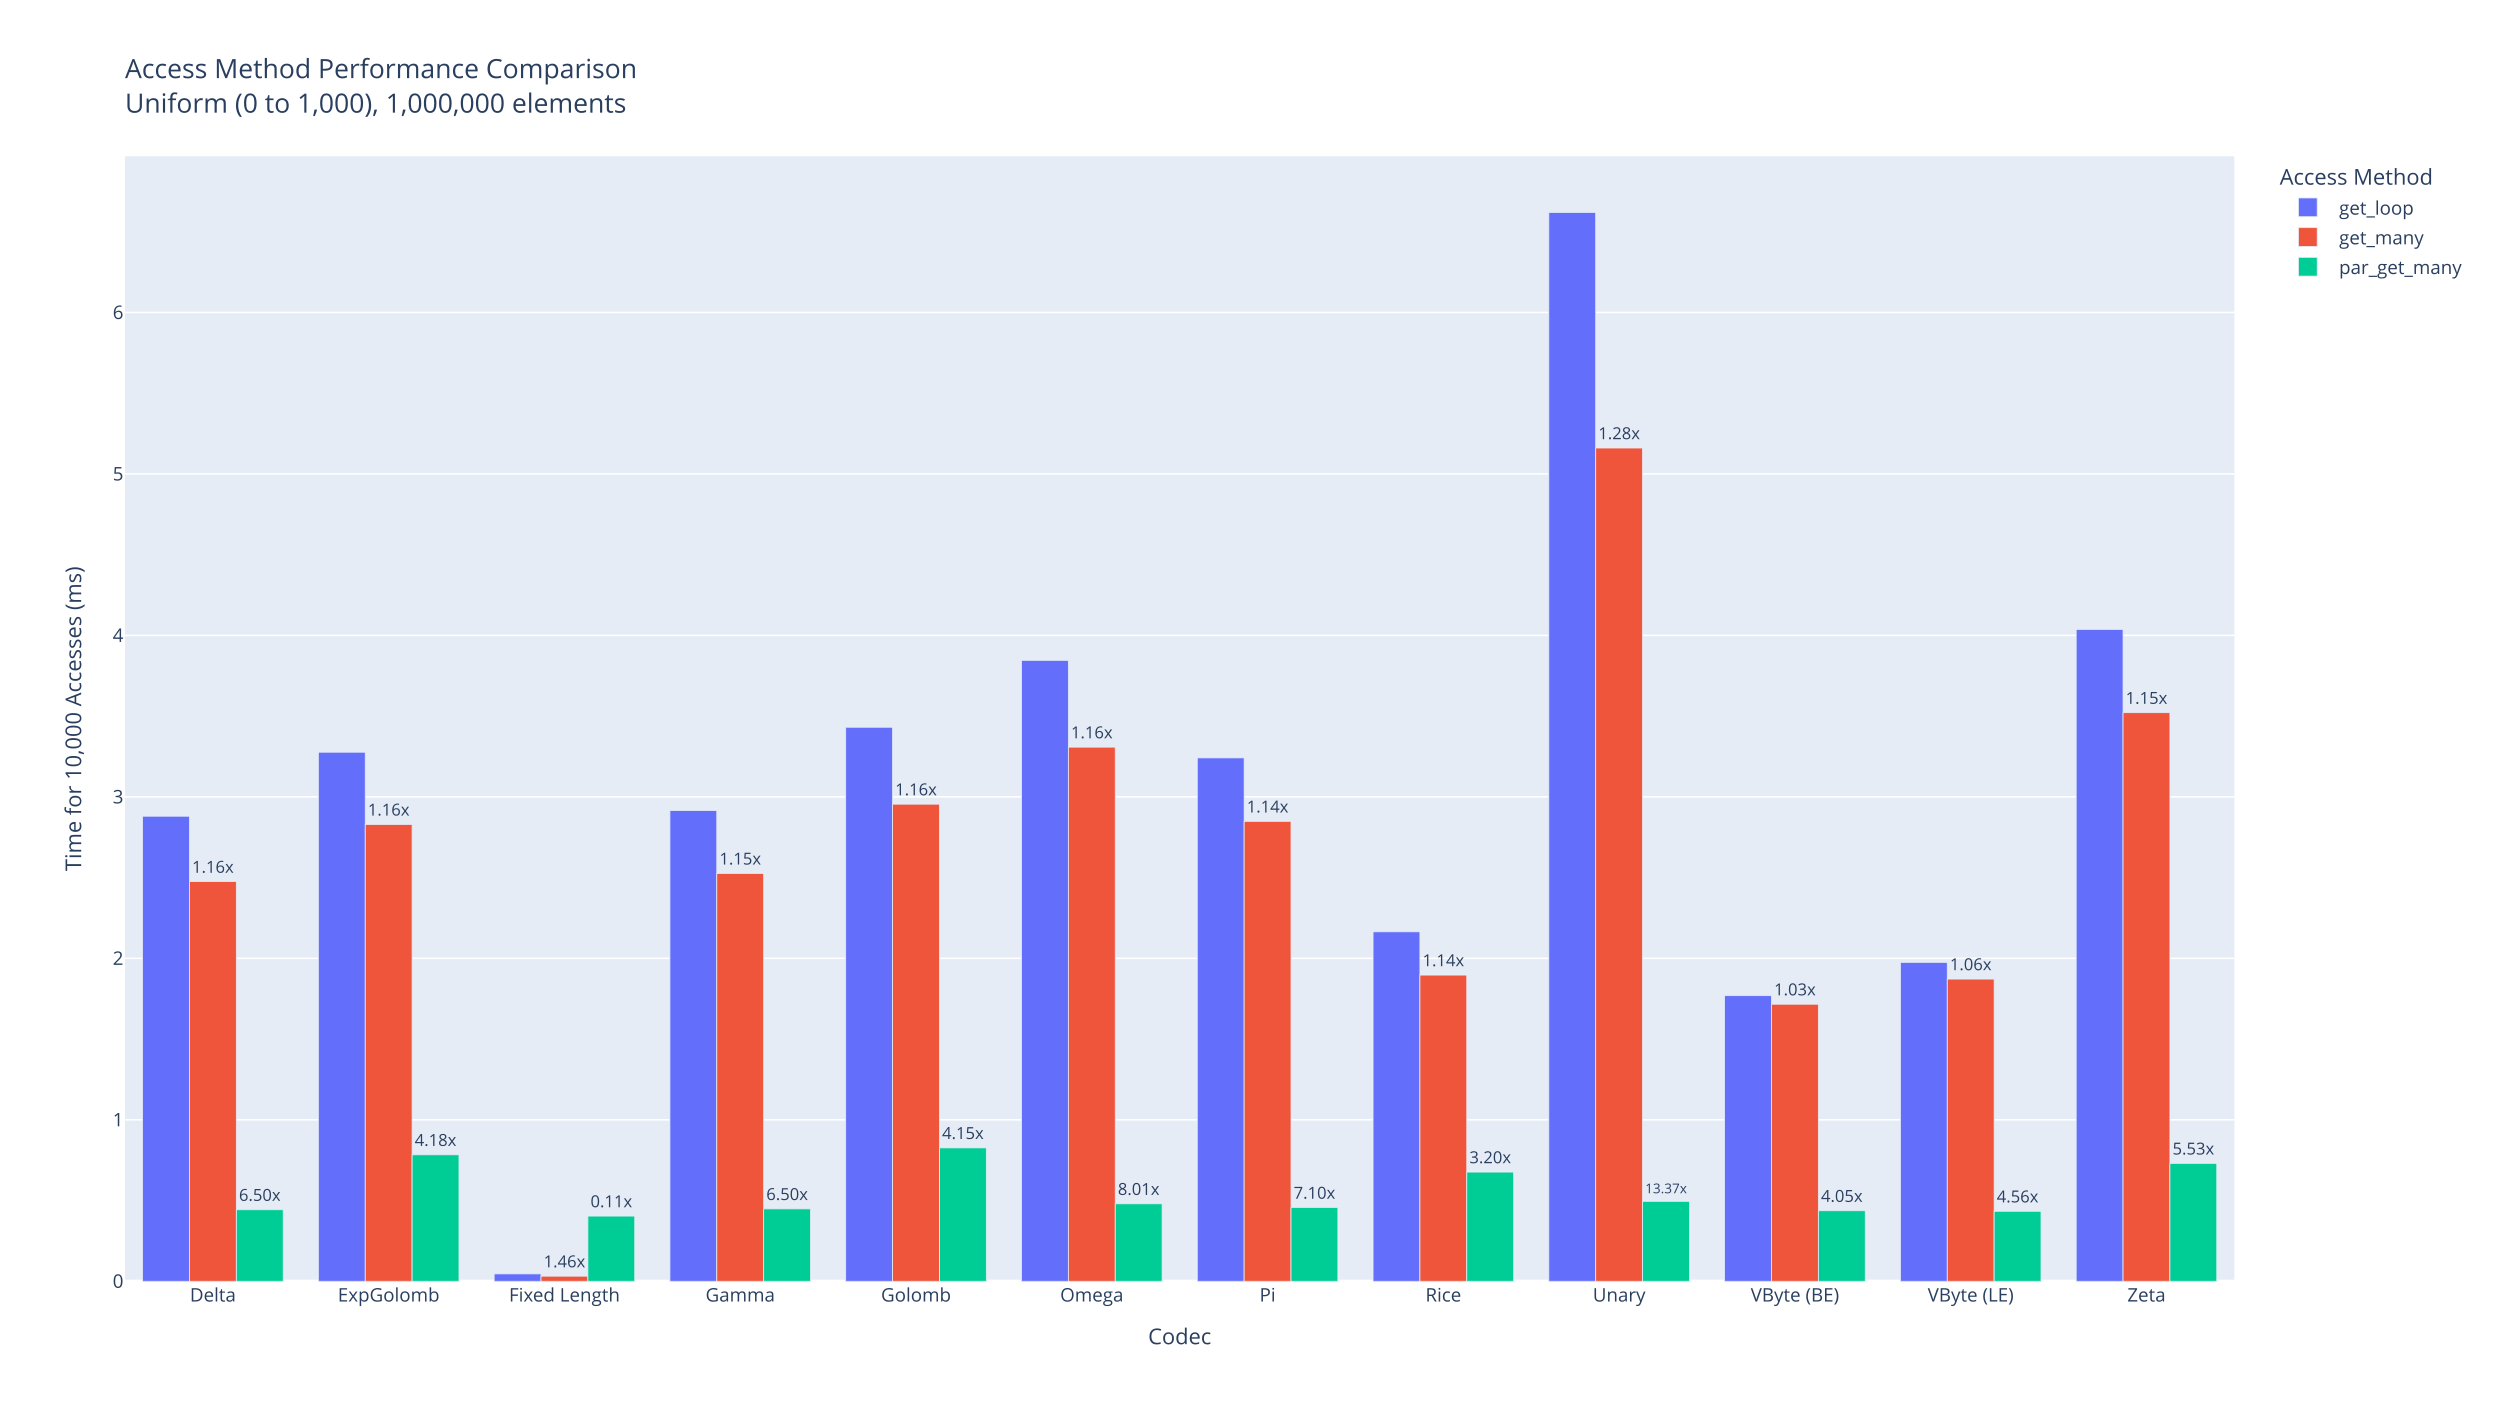
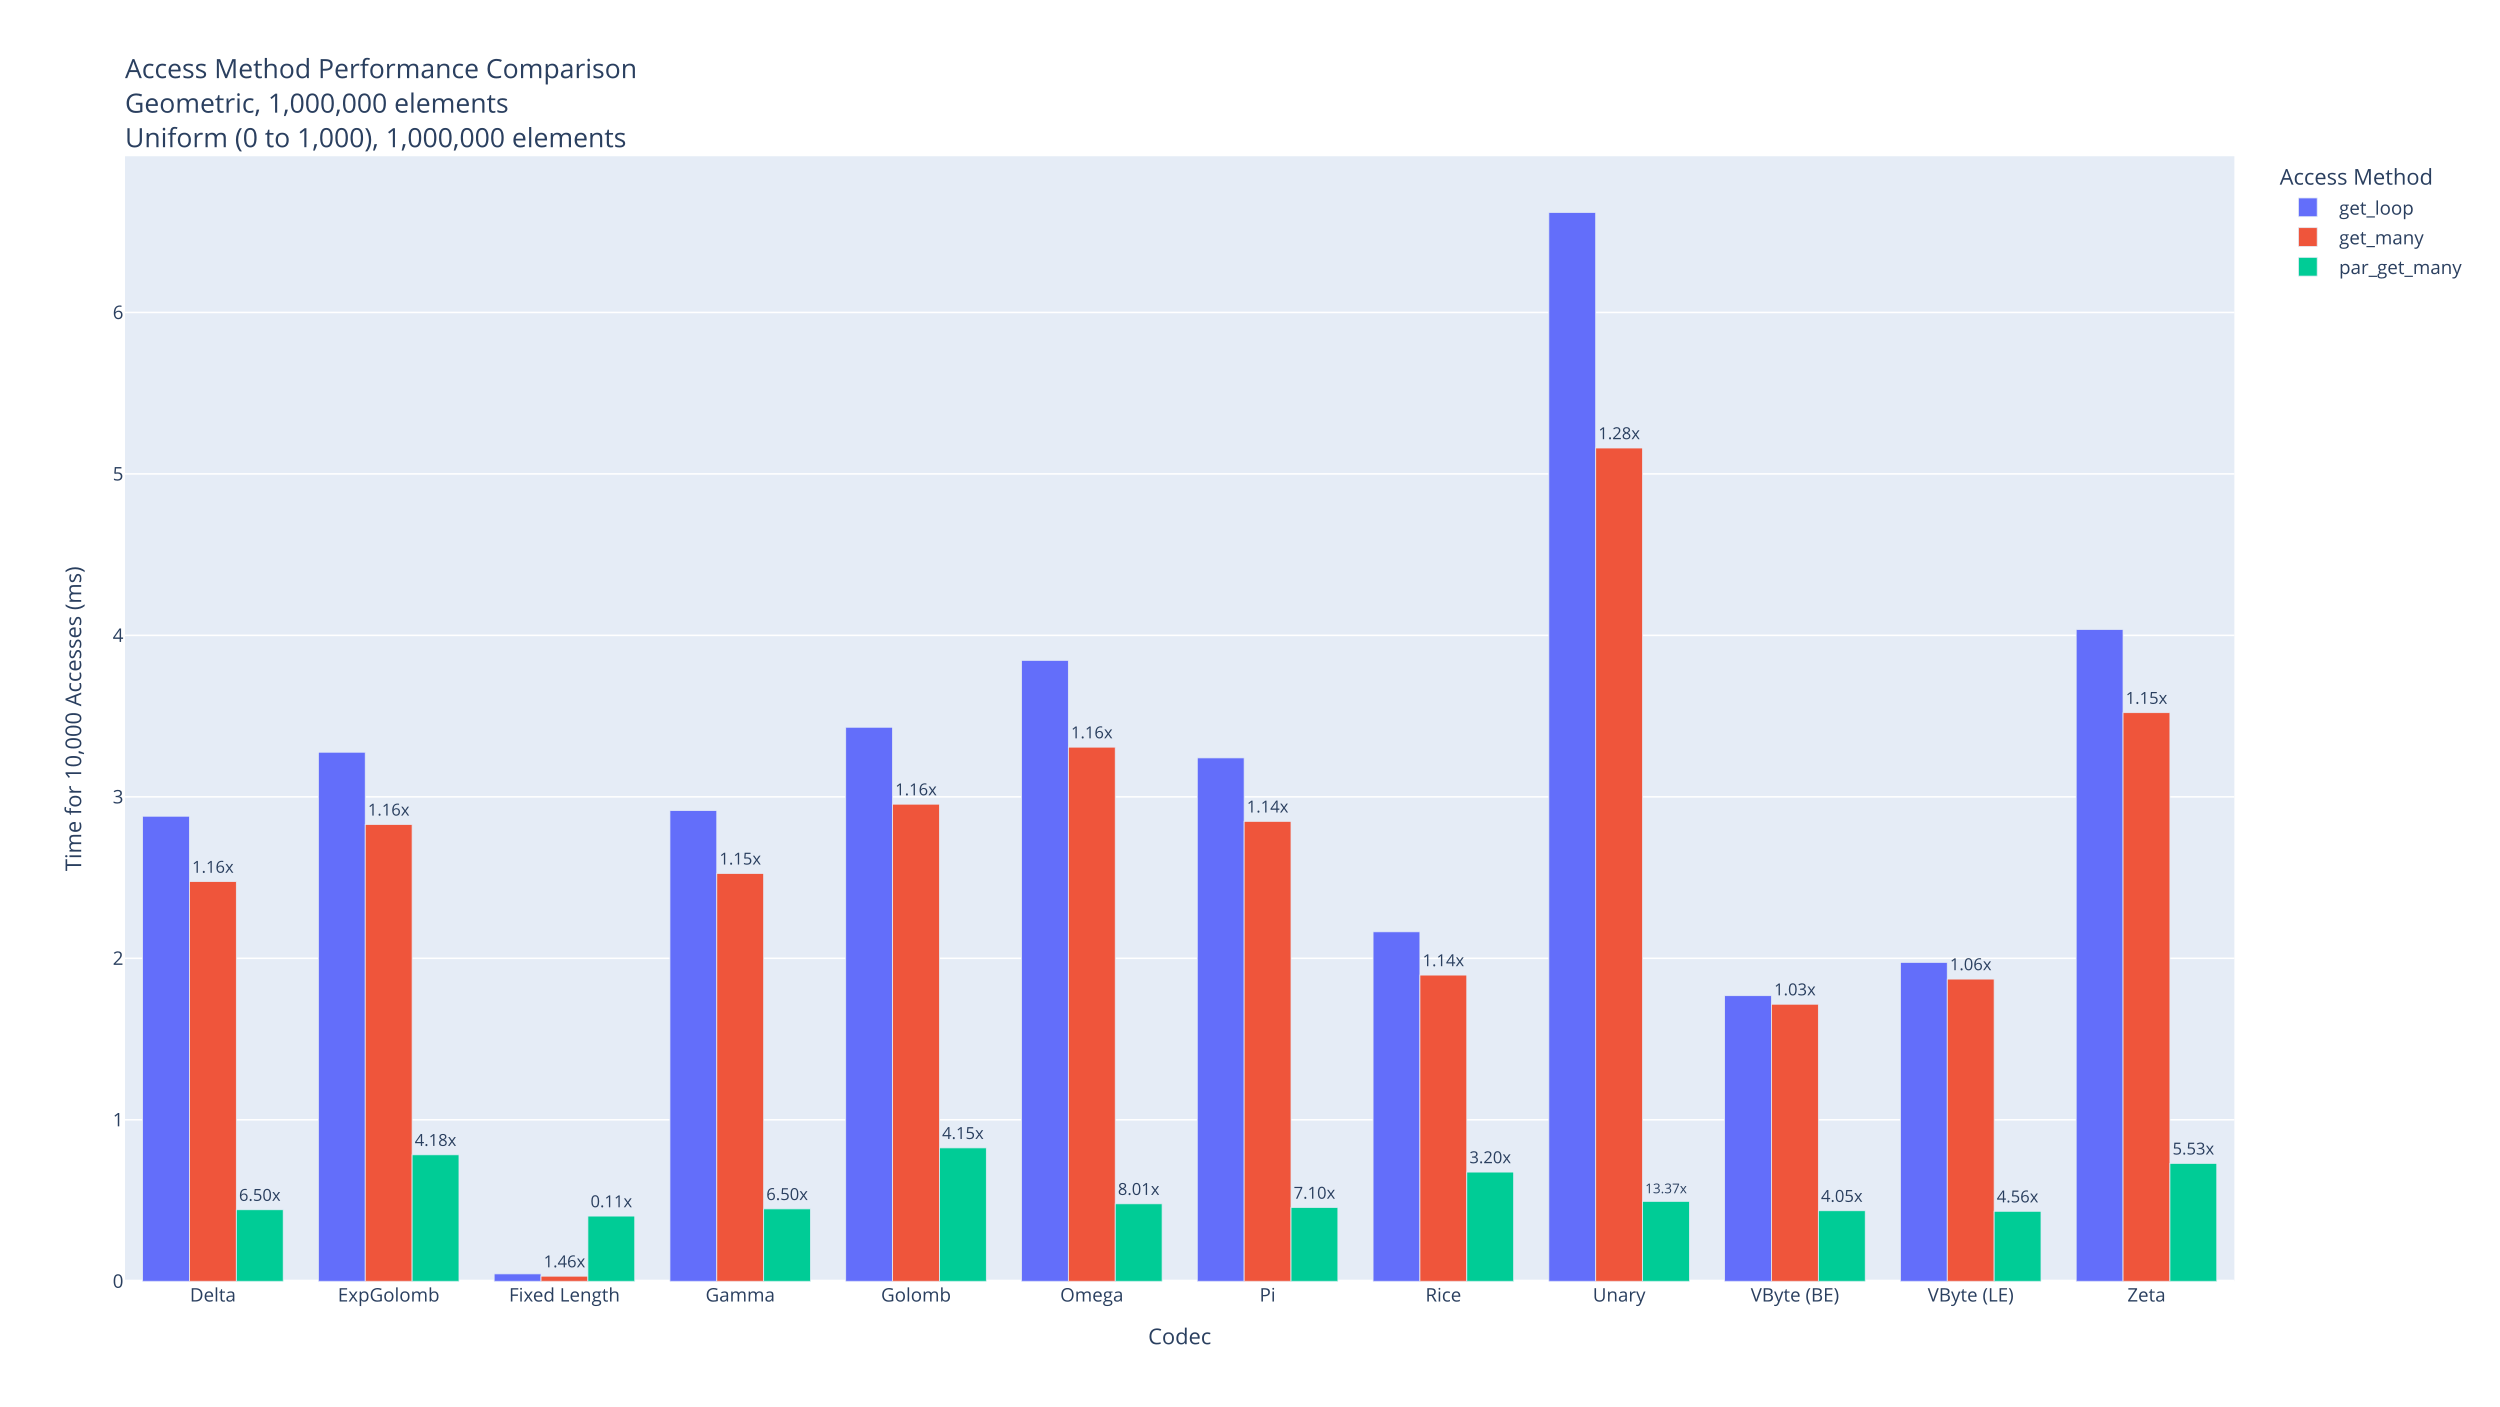
<svg xmlns="http://www.w3.org/2000/svg" class="main-svg" width="1600" height="900" style="" viewBox="0 0 1600 900">
  <rect x="0" y="0" width="1600" height="900" style="fill: rgb(255, 255, 255); fill-opacity: 1;" />
-   <defs id="defs-2a00d3">
+   <defs id="defs-67a7b5">
    <g class="clips">
-       <clipPath id="clip2a00d3xyplot" class="plotclip">
+       <clipPath id="clip67a7b5xyplot" class="plotclip">
        <rect width="1350" height="720" />
      </clipPath>
-       <clipPath class="axesclip" id="clip2a00d3x">
+       <clipPath class="axesclip" id="clip67a7b5x">
        <rect x="80" y="0" width="1350" height="900" />
      </clipPath>
-       <clipPath class="axesclip" id="clip2a00d3y">
+       <clipPath class="axesclip" id="clip67a7b5y">
        <rect x="0" y="100" width="1600" height="720" />
      </clipPath>
-       <clipPath class="axesclip" id="clip2a00d3xy">
+       <clipPath class="axesclip" id="clip67a7b5xy">
        <rect x="80" y="100" width="1350" height="720" />
      </clipPath>
    </g>
    <g class="gradients" />
    <g class="patterns" />
  </defs>
  <g class="bglayer">
    <rect class="bg" x="80" y="100" width="1350" height="720" style="fill: rgb(229, 236, 246); fill-opacity: 1; stroke-width: 0;" />
  </g>
  <g class="layer-below">
    <g class="imagelayer" />
    <g class="shapelayer" />
  </g>
  <g class="cartesianlayer">
    <g class="subplot xy">
      <g class="layer-subplot">
        <g class="shapelayer" />
        <g class="imagelayer" />
      </g>
      <g class="minor-gridlayer">
        <g class="x" />
        <g class="y" />
      </g>
      <g class="gridlayer">
        <g class="x" />
        <g class="y">
          <path class="ygrid crisp" transform="translate(0,716.66)" d="M80,0h1350" style="stroke: rgb(255, 255, 255); stroke-opacity: 1; stroke-width: 1px;" />
          <path class="ygrid crisp" transform="translate(0,613.32)" d="M80,0h1350" style="stroke: rgb(255, 255, 255); stroke-opacity: 1; stroke-width: 1px;" />
          <path class="ygrid crisp" transform="translate(0,509.98)" d="M80,0h1350" style="stroke: rgb(255, 255, 255); stroke-opacity: 1; stroke-width: 1px;" />
          <path class="ygrid crisp" transform="translate(0,406.64)" d="M80,0h1350" style="stroke: rgb(255, 255, 255); stroke-opacity: 1; stroke-width: 1px;" />
          <path class="ygrid crisp" transform="translate(0,303.3)" d="M80,0h1350" style="stroke: rgb(255, 255, 255); stroke-opacity: 1; stroke-width: 1px;" />
          <path class="ygrid crisp" transform="translate(0,199.97)" d="M80,0h1350" style="stroke: rgb(255, 255, 255); stroke-opacity: 1; stroke-width: 1px;" />
        </g>
      </g>
      <g class="zerolinelayer">
        <path class="yzl zl crisp" transform="translate(0,820)" d="M80,0h1350" style="stroke: rgb(255, 255, 255); stroke-opacity: 1; stroke-width: 2px;" />
      </g>
      <g class="layer-between">
        <g class="shapelayer" />
        <g class="imagelayer" />
      </g>
      <path class="xlines-below" />
      <path class="ylines-below" />
      <g class="overlines-below" />
      <g class="xaxislayer-below" />
      <g class="yaxislayer-below" />
      <g class="overaxes-below" />
      <g class="overplot">
-         <g class="xy" transform="translate(80,100)" clip-path="url(#clip2a00d3xyplot)">
+         <g class="xy" transform="translate(80,100)" clip-path="url(#clip67a7b5xyplot)">
          <g class="barlayer mlayer">
            <g class="trace bars" style="opacity: 1;">
              <g class="points">
                <g class="point">
                  <path d="M11.25,720V422.37H41.25V720Z" style="vector-effect: none; opacity: 1; stroke-width: 0.5px; fill: rgb(99, 110, 250); fill-opacity: 1; stroke: rgb(229, 236, 246); stroke-opacity: 1;" />
                </g>
                <g class="point">
                  <path d="M123.75,720V381.41H153.75V720Z" style="vector-effect: none; opacity: 1; stroke-width: 0.5px; fill: rgb(99, 110, 250); fill-opacity: 1; stroke: rgb(229, 236, 246); stroke-opacity: 1;" />
                </g>
                <g class="point">
                  <path d="M236.25,720V715.27H266.25V720Z" style="vector-effect: none; opacity: 1; stroke-width: 0.5px; fill: rgb(99, 110, 250); fill-opacity: 1; stroke: rgb(229, 236, 246); stroke-opacity: 1;" />
                </g>
                <g class="point">
                  <path d="M348.75,720V418.73H378.75V720Z" style="vector-effect: none; opacity: 1; stroke-width: 0.5px; fill: rgb(99, 110, 250); fill-opacity: 1; stroke: rgb(229, 236, 246); stroke-opacity: 1;" />
                </g>
                <g class="point">
                  <path d="M461.25,720V365.43H491.25V720Z" style="vector-effect: none; opacity: 1; stroke-width: 0.5px; fill: rgb(99, 110, 250); fill-opacity: 1; stroke: rgb(229, 236, 246); stroke-opacity: 1;" />
                </g>
                <g class="point">
                  <path d="M573.75,720V322.62H603.75V720Z" style="vector-effect: none; opacity: 1; stroke-width: 0.5px; fill: rgb(99, 110, 250); fill-opacity: 1; stroke: rgb(229, 236, 246); stroke-opacity: 1;" />
                </g>
                <g class="point">
                  <path d="M686.25,720V385.04H716.25V720Z" style="vector-effect: none; opacity: 1; stroke-width: 0.5px; fill: rgb(99, 110, 250); fill-opacity: 1; stroke: rgb(229, 236, 246); stroke-opacity: 1;" />
                </g>
                <g class="point">
                  <path d="M798.75,720V496.34H828.75V720Z" style="vector-effect: none; opacity: 1; stroke-width: 0.5px; fill: rgb(99, 110, 250); fill-opacity: 1; stroke: rgb(229, 236, 246); stroke-opacity: 1;" />
                </g>
                <g class="point">
                  <path d="M911.25,720V36H941.25V720Z" style="vector-effect: none; opacity: 1; stroke-width: 0.5px; fill: rgb(99, 110, 250); fill-opacity: 1; stroke: rgb(229, 236, 246); stroke-opacity: 1;" />
                </g>
                <g class="point">
                  <path d="M1023.75,720V537.23H1053.75V720Z" style="vector-effect: none; opacity: 1; stroke-width: 0.5px; fill: rgb(99, 110, 250); fill-opacity: 1; stroke: rgb(229, 236, 246); stroke-opacity: 1;" />
                </g>
                <g class="point">
                  <path d="M1136.25,720V515.92H1166.25V720Z" style="vector-effect: none; opacity: 1; stroke-width: 0.5px; fill: rgb(99, 110, 250); fill-opacity: 1; stroke: rgb(229, 236, 246); stroke-opacity: 1;" />
                </g>
                <g class="point">
                  <path d="M1248.75,720V302.92H1278.75V720Z" style="vector-effect: none; opacity: 1; stroke-width: 0.5px; fill: rgb(99, 110, 250); fill-opacity: 1; stroke: rgb(229, 236, 246); stroke-opacity: 1;" />
                </g>
              </g>
            </g>
            <g class="trace bars" style="opacity: 1;">
              <g class="points">
                <g class="point">
                  <path d="M41.25,720V464.25H71.25V720Z" style="vector-effect: none; opacity: 1; stroke-width: 0.5px; fill: rgb(239, 85, 59); fill-opacity: 1; stroke: rgb(229, 236, 246); stroke-opacity: 1;" />
                  <text class="bartext bartext-outside" text-anchor="middle" data-notex="1" x="0" y="0" style="font-family: 'Open Sans', verdana, arial, sans-serif; font-size: 12px; fill: rgb(42, 63, 95); fill-opacity: 1; white-space: pre;" transform="translate(56.25,458.5907)scale(0.8864266)">1.16x</text>
                </g>
                <g class="point">
                  <path d="M153.75,720V427.63H183.75V720Z" style="vector-effect: none; opacity: 1; stroke-width: 0.5px; fill: rgb(239, 85, 59); fill-opacity: 1; stroke: rgb(229, 236, 246); stroke-opacity: 1;" />
                  <text class="bartext bartext-outside" text-anchor="middle" data-notex="1" x="0" y="0" style="font-family: 'Open Sans', verdana, arial, sans-serif; font-size: 12px; fill: rgb(42, 63, 95); fill-opacity: 1; white-space: pre;" transform="translate(168.75,421.9707)scale(0.8864266)">1.16x</text>
                </g>
                <g class="point">
                  <path d="M266.25,720V716.75H296.25V720Z" style="vector-effect: none; opacity: 1; stroke-width: 0.5px; fill: rgb(239, 85, 59); fill-opacity: 1; stroke: rgb(229, 236, 246); stroke-opacity: 1;" />
                  <text class="bartext bartext-outside" text-anchor="middle" data-notex="1" x="0" y="0" style="font-family: 'Open Sans', verdana, arial, sans-serif; font-size: 12px; fill: rgb(42, 63, 95); fill-opacity: 1; white-space: pre;" transform="translate(281.25,711.0907)scale(0.8864266)">1.46x</text>
                </g>
                <g class="point">
                  <path d="M378.75,720V458.98H408.75V720Z" style="vector-effect: none; opacity: 1; stroke-width: 0.5px; fill: rgb(239, 85, 59); fill-opacity: 1; stroke: rgb(229, 236, 246); stroke-opacity: 1;" />
                  <text class="bartext bartext-outside" text-anchor="middle" data-notex="1" x="0" y="0" style="font-family: 'Open Sans', verdana, arial, sans-serif; font-size: 12px; fill: rgb(42, 63, 95); fill-opacity: 1; white-space: pre;" transform="translate(393.75,453.3207)scale(0.8864266)">1.15x</text>
                </g>
                <g class="point">
                  <path d="M491.25,720V414.67H521.25V720Z" style="vector-effect: none; opacity: 1; stroke-width: 0.5px; fill: rgb(239, 85, 59); fill-opacity: 1; stroke: rgb(229, 236, 246); stroke-opacity: 1;" />
                  <text class="bartext bartext-outside" text-anchor="middle" data-notex="1" x="0" y="0" style="font-family: 'Open Sans', verdana, arial, sans-serif; font-size: 12px; fill: rgb(42, 63, 95); fill-opacity: 1; white-space: pre;" transform="translate(506.25,409.0107)scale(0.8864266)">1.16x</text>
                </g>
                <g class="point">
                  <path d="M603.75,720V378.18H633.75V720Z" style="vector-effect: none; opacity: 1; stroke-width: 0.5px; fill: rgb(239, 85, 59); fill-opacity: 1; stroke: rgb(229, 236, 246); stroke-opacity: 1;" />
                  <text class="bartext bartext-outside" text-anchor="middle" data-notex="1" x="0" y="0" style="font-family: 'Open Sans', verdana, arial, sans-serif; font-size: 12px; fill: rgb(42, 63, 95); fill-opacity: 1; white-space: pre;" transform="translate(618.75,372.5207)scale(0.8864266)">1.16x</text>
                </g>
                <g class="point">
                  <path d="M716.25,720V425.66H746.25V720Z" style="vector-effect: none; opacity: 1; stroke-width: 0.5px; fill: rgb(239, 85, 59); fill-opacity: 1; stroke: rgb(229, 236, 246); stroke-opacity: 1;" />
                  <text class="bartext bartext-outside" text-anchor="middle" data-notex="1" x="0" y="0" style="font-family: 'Open Sans', verdana, arial, sans-serif; font-size: 12px; fill: rgb(42, 63, 95); fill-opacity: 1; white-space: pre;" transform="translate(731.25,420.0007)scale(0.8864266)">1.14x</text>
                </g>
                <g class="point">
                  <path d="M828.75,720V524.04H858.75V720Z" style="vector-effect: none; opacity: 1; stroke-width: 0.5px; fill: rgb(239, 85, 59); fill-opacity: 1; stroke: rgb(229, 236, 246); stroke-opacity: 1;" />
                  <text class="bartext bartext-outside" text-anchor="middle" data-notex="1" x="0" y="0" style="font-family: 'Open Sans', verdana, arial, sans-serif; font-size: 12px; fill: rgb(42, 63, 95); fill-opacity: 1; white-space: pre;" transform="translate(843.75,518.3807)scale(0.8864266)">1.14x</text>
                </g>
                <g class="point">
                  <path d="M941.25,720V186.73H971.25V720Z" style="vector-effect: none; opacity: 1; stroke-width: 0.5px; fill: rgb(239, 85, 59); fill-opacity: 1; stroke: rgb(229, 236, 246); stroke-opacity: 1;" />
                  <text class="bartext bartext-outside" text-anchor="middle" data-notex="1" x="0" y="0" style="font-family: 'Open Sans', verdana, arial, sans-serif; font-size: 12px; fill: rgb(42, 63, 95); fill-opacity: 1; white-space: pre;" transform="translate(956.25,181.0707)scale(0.8864266)">1.28x</text>
                </g>
                <g class="point">
                  <path d="M1053.75,720V542.68H1083.75V720Z" style="vector-effect: none; opacity: 1; stroke-width: 0.5px; fill: rgb(239, 85, 59); fill-opacity: 1; stroke: rgb(229, 236, 246); stroke-opacity: 1;" />
                  <text class="bartext bartext-outside" text-anchor="middle" data-notex="1" x="0" y="0" style="font-family: 'Open Sans', verdana, arial, sans-serif; font-size: 12px; fill: rgb(42, 63, 95); fill-opacity: 1; white-space: pre;" transform="translate(1068.75,537.0207)scale(0.8864266)">1.03x</text>
                </g>
                <g class="point">
                  <path d="M1166.25,720V526.59H1196.25V720Z" style="vector-effect: none; opacity: 1; stroke-width: 0.5px; fill: rgb(239, 85, 59); fill-opacity: 1; stroke: rgb(229, 236, 246); stroke-opacity: 1;" />
                  <text class="bartext bartext-outside" text-anchor="middle" data-notex="1" x="0" y="0" style="font-family: 'Open Sans', verdana, arial, sans-serif; font-size: 12px; fill: rgb(42, 63, 95); fill-opacity: 1; white-space: pre;" transform="translate(1181.25,520.9307)scale(0.8864266)">1.06x</text>
                </g>
                <g class="point">
                  <path d="M1278.75,720V356.12H1308.75V720Z" style="vector-effect: none; opacity: 1; stroke-width: 0.5px; fill: rgb(239, 85, 59); fill-opacity: 1; stroke: rgb(229, 236, 246); stroke-opacity: 1;" />
                  <text class="bartext bartext-outside" text-anchor="middle" data-notex="1" x="0" y="0" style="font-family: 'Open Sans', verdana, arial, sans-serif; font-size: 12px; fill: rgb(42, 63, 95); fill-opacity: 1; white-space: pre;" transform="translate(1293.75,350.4607)scale(0.8864266)">1.15x</text>
                </g>
              </g>
            </g>
            <g class="trace bars" style="opacity: 1;">
              <g class="points">
                <g class="point">
                  <path d="M71.25,720V674.22H101.25V720Z" style="vector-effect: none; opacity: 1; stroke-width: 0.5px; fill: rgb(0, 204, 150); fill-opacity: 1; stroke: rgb(229, 236, 246); stroke-opacity: 1;" />
                  <text class="bartext bartext-outside" text-anchor="middle" data-notex="1" x="0" y="0" style="font-family: 'Open Sans', verdana, arial, sans-serif; font-size: 12px; fill: rgb(42, 63, 95); fill-opacity: 1; white-space: pre;" transform="translate(86.25,668.5607)scale(0.8864266)">6.50x</text>
                </g>
                <g class="point">
                  <path d="M183.75,720V639.06H213.75V720Z" style="vector-effect: none; opacity: 1; stroke-width: 0.5px; fill: rgb(0, 204, 150); fill-opacity: 1; stroke: rgb(229, 236, 246); stroke-opacity: 1;" />
                  <text class="bartext bartext-outside" text-anchor="middle" data-notex="1" x="0" y="0" style="font-family: 'Open Sans', verdana, arial, sans-serif; font-size: 12px; fill: rgb(42, 63, 95); fill-opacity: 1; white-space: pre;" transform="translate(198.75,633.4007)scale(0.8864266)">4.18x</text>
                </g>
                <g class="point">
                  <path d="M296.25,720V678.29H326.25V720Z" style="vector-effect: none; opacity: 1; stroke-width: 0.5px; fill: rgb(0, 204, 150); fill-opacity: 1; stroke: rgb(229, 236, 246); stroke-opacity: 1;" />
                  <text class="bartext bartext-outside" text-anchor="middle" data-notex="1" x="0" y="0" style="font-family: 'Open Sans', verdana, arial, sans-serif; font-size: 12px; fill: rgb(42, 63, 95); fill-opacity: 1; white-space: pre;" transform="translate(311.25,672.6307)scale(0.8864266)">0.11x</text>
                </g>
                <g class="point">
                  <path d="M408.75,720V673.69H438.75V720Z" style="vector-effect: none; opacity: 1; stroke-width: 0.5px; fill: rgb(0, 204, 150); fill-opacity: 1; stroke: rgb(229, 236, 246); stroke-opacity: 1;" />
                  <text class="bartext bartext-outside" text-anchor="middle" data-notex="1" x="0" y="0" style="font-family: 'Open Sans', verdana, arial, sans-serif; font-size: 12px; fill: rgb(42, 63, 95); fill-opacity: 1; white-space: pre;" transform="translate(423.75,668.0307)scale(0.8864266)">6.50x</text>
                </g>
                <g class="point">
                  <path d="M521.25,720V634.62H551.25V720Z" style="vector-effect: none; opacity: 1; stroke-width: 0.5px; fill: rgb(0, 204, 150); fill-opacity: 1; stroke: rgb(229, 236, 246); stroke-opacity: 1;" />
                  <text class="bartext bartext-outside" text-anchor="middle" data-notex="1" x="0" y="0" style="font-family: 'Open Sans', verdana, arial, sans-serif; font-size: 12px; fill: rgb(42, 63, 95); fill-opacity: 1; white-space: pre;" transform="translate(536.25,628.9607)scale(0.8864266)">4.15x</text>
                </g>
                <g class="point">
                  <path d="M633.75,720V670.42H663.75V720Z" style="vector-effect: none; opacity: 1; stroke-width: 0.5px; fill: rgb(0, 204, 150); fill-opacity: 1; stroke: rgb(229, 236, 246); stroke-opacity: 1;" />
                  <text class="bartext bartext-outside" text-anchor="middle" data-notex="1" x="0" y="0" style="font-family: 'Open Sans', verdana, arial, sans-serif; font-size: 12px; fill: rgb(42, 63, 95); fill-opacity: 1; white-space: pre;" transform="translate(648.75,664.7607)scale(0.8864266)">8.01x</text>
                </g>
                <g class="point">
                  <path d="M746.25,720V672.84H776.25V720Z" style="vector-effect: none; opacity: 1; stroke-width: 0.5px; fill: rgb(0, 204, 150); fill-opacity: 1; stroke: rgb(229, 236, 246); stroke-opacity: 1;" />
                  <text class="bartext bartext-outside" text-anchor="middle" data-notex="1" x="0" y="0" style="font-family: 'Open Sans', verdana, arial, sans-serif; font-size: 12px; fill: rgb(42, 63, 95); fill-opacity: 1; white-space: pre;" transform="translate(761.25,667.1807)scale(0.8864266)">7.10x</text>
                </g>
                <g class="point">
                  <path d="M858.75,720V650.12H888.75V720Z" style="vector-effect: none; opacity: 1; stroke-width: 0.5px; fill: rgb(0, 204, 150); fill-opacity: 1; stroke: rgb(229, 236, 246); stroke-opacity: 1;" />
                  <text class="bartext bartext-outside" text-anchor="middle" data-notex="1" x="0" y="0" style="font-family: 'Open Sans', verdana, arial, sans-serif; font-size: 12px; fill: rgb(42, 63, 95); fill-opacity: 1; white-space: pre;" transform="translate(873.75,644.4607)scale(0.8864266)">3.20x</text>
                </g>
                <g class="point">
                  <path d="M971.25,720V668.85H1001.25V720Z" style="vector-effect: none; opacity: 1; stroke-width: 0.5px; fill: rgb(0, 204, 150); fill-opacity: 1; stroke: rgb(229, 236, 246); stroke-opacity: 1;" />
                  <text class="bartext bartext-outside" text-anchor="middle" data-notex="1" x="0" y="0" style="font-family: 'Open Sans', verdana, arial, sans-serif; font-size: 12px; fill: rgb(42, 63, 95); fill-opacity: 1; white-space: pre;" transform="translate(986.25,663.6797)scale(0.7234363)">13.37x</text>
                </g>
                <g class="point">
                  <path d="M1083.75,720V674.87H1113.75V720Z" style="vector-effect: none; opacity: 1; stroke-width: 0.5px; fill: rgb(0, 204, 150); fill-opacity: 1; stroke: rgb(229, 236, 246); stroke-opacity: 1;" />
                  <text class="bartext bartext-outside" text-anchor="middle" data-notex="1" x="0" y="0" style="font-family: 'Open Sans', verdana, arial, sans-serif; font-size: 12px; fill: rgb(42, 63, 95); fill-opacity: 1; white-space: pre;" transform="translate(1098.75,669.2107)scale(0.8864266)">4.05x</text>
                </g>
                <g class="point">
                  <path d="M1196.25,720V675.21H1226.25V720Z" style="vector-effect: none; opacity: 1; stroke-width: 0.5px; fill: rgb(0, 204, 150); fill-opacity: 1; stroke: rgb(229, 236, 246); stroke-opacity: 1;" />
                  <text class="bartext bartext-outside" text-anchor="middle" data-notex="1" x="0" y="0" style="font-family: 'Open Sans', verdana, arial, sans-serif; font-size: 12px; fill: rgb(42, 63, 95); fill-opacity: 1; white-space: pre;" transform="translate(1211.25,669.5507)scale(0.8864266)">4.56x</text>
                </g>
                <g class="point">
                  <path d="M1308.75,720V644.56H1338.75V720Z" style="vector-effect: none; opacity: 1; stroke-width: 0.5px; fill: rgb(0, 204, 150); fill-opacity: 1; stroke: rgb(229, 236, 246); stroke-opacity: 1;" />
                  <text class="bartext bartext-outside" text-anchor="middle" data-notex="1" x="0" y="0" style="font-family: 'Open Sans', verdana, arial, sans-serif; font-size: 12px; fill: rgb(42, 63, 95); fill-opacity: 1; white-space: pre;" transform="translate(1323.75,638.9007)scale(0.8864266)">5.53x</text>
                </g>
              </g>
            </g>
          </g>
        </g>
      </g>
      <path class="xlines-above crisp" d="M0,0" style="fill: none;" />
      <path class="ylines-above crisp" d="M0,0" style="fill: none;" />
      <g class="overlines-above" />
      <g class="xaxislayer-above">
        <g class="xtick">
          <text text-anchor="middle" x="0" y="833" transform="translate(136.25,0)" style="font-family: 'Open Sans', verdana, arial, sans-serif; font-size: 12px; fill: rgb(42, 63, 95); fill-opacity: 1; white-space: pre; opacity: 1;">Delta</text>
        </g>
        <g class="xtick">
          <text text-anchor="middle" x="0" y="833" transform="translate(248.75,0)" style="font-family: 'Open Sans', verdana, arial, sans-serif; font-size: 12px; fill: rgb(42, 63, 95); fill-opacity: 1; white-space: pre; opacity: 1;">ExpGolomb</text>
        </g>
        <g class="xtick">
          <text text-anchor="middle" x="0" y="833" transform="translate(361.25,0)" style="font-family: 'Open Sans', verdana, arial, sans-serif; font-size: 12px; fill: rgb(42, 63, 95); fill-opacity: 1; white-space: pre; opacity: 1;">Fixed Length</text>
        </g>
        <g class="xtick">
          <text text-anchor="middle" x="0" y="833" transform="translate(473.75,0)" style="font-family: 'Open Sans', verdana, arial, sans-serif; font-size: 12px; fill: rgb(42, 63, 95); fill-opacity: 1; white-space: pre; opacity: 1;">Gamma</text>
        </g>
        <g class="xtick">
          <text text-anchor="middle" x="0" y="833" transform="translate(586.25,0)" style="font-family: 'Open Sans', verdana, arial, sans-serif; font-size: 12px; fill: rgb(42, 63, 95); fill-opacity: 1; white-space: pre; opacity: 1;">Golomb</text>
        </g>
        <g class="xtick">
          <text text-anchor="middle" x="0" y="833" transform="translate(698.75,0)" style="font-family: 'Open Sans', verdana, arial, sans-serif; font-size: 12px; fill: rgb(42, 63, 95); fill-opacity: 1; white-space: pre; opacity: 1;">Omega</text>
        </g>
        <g class="xtick">
          <text text-anchor="middle" x="0" y="833" transform="translate(811.25,0)" style="font-family: 'Open Sans', verdana, arial, sans-serif; font-size: 12px; fill: rgb(42, 63, 95); fill-opacity: 1; white-space: pre; opacity: 1;">Pi</text>
        </g>
        <g class="xtick">
          <text text-anchor="middle" x="0" y="833" transform="translate(923.75,0)" style="font-family: 'Open Sans', verdana, arial, sans-serif; font-size: 12px; fill: rgb(42, 63, 95); fill-opacity: 1; white-space: pre; opacity: 1;">Rice</text>
        </g>
        <g class="xtick">
          <text text-anchor="middle" x="0" y="833" transform="translate(1036.25,0)" style="font-family: 'Open Sans', verdana, arial, sans-serif; font-size: 12px; fill: rgb(42, 63, 95); fill-opacity: 1; white-space: pre; opacity: 1;">Unary</text>
        </g>
        <g class="xtick">
          <text text-anchor="middle" x="0" y="833" transform="translate(1148.75,0)" style="font-family: 'Open Sans', verdana, arial, sans-serif; font-size: 12px; fill: rgb(42, 63, 95); fill-opacity: 1; white-space: pre; opacity: 1;">VByte (BE)</text>
        </g>
        <g class="xtick">
          <text text-anchor="middle" x="0" y="833" transform="translate(1261.25,0)" style="font-family: 'Open Sans', verdana, arial, sans-serif; font-size: 12px; fill: rgb(42, 63, 95); fill-opacity: 1; white-space: pre; opacity: 1;">VByte (LE)</text>
        </g>
        <g class="xtick">
          <text text-anchor="middle" x="0" y="833" transform="translate(1373.75,0)" style="font-family: 'Open Sans', verdana, arial, sans-serif; font-size: 12px; fill: rgb(42, 63, 95); fill-opacity: 1; white-space: pre; opacity: 1;">Zeta</text>
        </g>
      </g>
      <g class="yaxislayer-above">
        <g class="ytick">
          <text text-anchor="end" x="79" y="4.2" transform="translate(0,820)" style="font-family: 'Open Sans', verdana, arial, sans-serif; font-size: 12px; fill: rgb(42, 63, 95); fill-opacity: 1; white-space: pre; opacity: 1;">0</text>
        </g>
        <g class="ytick">
          <text text-anchor="end" x="79" y="4.2" style="font-family: 'Open Sans', verdana, arial, sans-serif; font-size: 12px; fill: rgb(42, 63, 95); fill-opacity: 1; white-space: pre; opacity: 1;" transform="translate(0,716.66)">1</text>
        </g>
        <g class="ytick">
          <text text-anchor="end" x="79" y="4.2" style="font-family: 'Open Sans', verdana, arial, sans-serif; font-size: 12px; fill: rgb(42, 63, 95); fill-opacity: 1; white-space: pre; opacity: 1;" transform="translate(0,613.32)">2</text>
        </g>
        <g class="ytick">
          <text text-anchor="end" x="79" y="4.2" style="font-family: 'Open Sans', verdana, arial, sans-serif; font-size: 12px; fill: rgb(42, 63, 95); fill-opacity: 1; white-space: pre; opacity: 1;" transform="translate(0,509.98)">3</text>
        </g>
        <g class="ytick">
          <text text-anchor="end" x="79" y="4.2" style="font-family: 'Open Sans', verdana, arial, sans-serif; font-size: 12px; fill: rgb(42, 63, 95); fill-opacity: 1; white-space: pre; opacity: 1;" transform="translate(0,406.64)">4</text>
        </g>
        <g class="ytick">
          <text text-anchor="end" x="79" y="4.2" style="font-family: 'Open Sans', verdana, arial, sans-serif; font-size: 12px; fill: rgb(42, 63, 95); fill-opacity: 1; white-space: pre; opacity: 1;" transform="translate(0,303.3)">5</text>
        </g>
        <g class="ytick">
          <text text-anchor="end" x="79" y="4.2" style="font-family: 'Open Sans', verdana, arial, sans-serif; font-size: 12px; fill: rgb(42, 63, 95); fill-opacity: 1; white-space: pre; opacity: 1;" transform="translate(0,199.97)">6</text>
        </g>
      </g>
      <g class="overaxes-above" />
    </g>
  </g>
  <g class="polarlayer" />
  <g class="smithlayer" />
  <g class="ternarylayer" />
  <g class="geolayer" />
  <g class="funnelarealayer" />
  <g class="pielayer" />
  <g class="iciclelayer" />
  <g class="treemaplayer" />
  <g class="sunburstlayer" />
  <g class="glimages" />
-   <defs id="topdefs-2a00d3">
+   <defs id="topdefs-67a7b5">
    <g class="clips" />
-     <clipPath id="legend2a00d3">
+     <clipPath id="legend67a7b5">
      <rect width="131" height="86" x="0" y="0" />
    </clipPath>
  </defs>
  <g class="layer-above">
    <g class="imagelayer" />
    <g class="shapelayer" />
  </g>
  <g class="infolayer">
    <g class="legend" pointer-events="all" transform="translate(1457,100)">
      <rect class="bg" shape-rendering="crispEdges" width="131" height="86" x="0" y="0" style="stroke: rgb(68, 68, 68); stroke-opacity: 1; fill: rgb(255, 255, 255); fill-opacity: 1; stroke-width: 0px;" />
-       <g class="scrollbox" transform="" clip-path="url(#legend2a00d3)">
+       <g class="scrollbox" transform="" clip-path="url(#legend67a7b5)">
        <text class="legendtitletext" text-anchor="start" x="2" y="18.2" style="font-family: 'Open Sans', verdana, arial, sans-serif; font-size: 14px; fill: rgb(42, 63, 95); fill-opacity: 1; white-space: pre;">Access Method</text>
        <g class="groups">
          <g class="traces" transform="translate(0,32.7)" style="opacity: 1;">
            <text class="legendtext" text-anchor="start" x="40" y="4.68" style="font-family: 'Open Sans', verdana, arial, sans-serif; font-size: 12px; fill: rgb(42, 63, 95); fill-opacity: 1; white-space: pre;">get_loop</text>
            <g class="layers" style="opacity: 1;">
              <g class="legendfill" />
              <g class="legendlines" />
              <g class="legendsymbols">
                <g class="legendpoints">
                  <path class="legendundefined" d="M6,6H-6V-6H6Z" transform="translate(20,0)" style="stroke-width: 0.5px; fill: rgb(99, 110, 250); fill-opacity: 1; stroke: rgb(229, 236, 246); stroke-opacity: 1;" />
                </g>
              </g>
            </g>
            <rect class="legendtoggle" x="0" y="-9.5" width="125.359" height="19" style="fill: rgb(0, 0, 0); fill-opacity: 0;" />
          </g>
          <g class="traces" transform="translate(0,51.7)" style="opacity: 1;">
            <text class="legendtext" text-anchor="start" x="40" y="4.68" style="font-family: 'Open Sans', verdana, arial, sans-serif; font-size: 12px; fill: rgb(42, 63, 95); fill-opacity: 1; white-space: pre;">get_many</text>
            <g class="layers" style="opacity: 1;">
              <g class="legendfill" />
              <g class="legendlines" />
              <g class="legendsymbols">
                <g class="legendpoints">
                  <path class="legendundefined" d="M6,6H-6V-6H6Z" transform="translate(20,0)" style="stroke-width: 0.5px; fill: rgb(239, 85, 59); fill-opacity: 1; stroke: rgb(229, 236, 246); stroke-opacity: 1;" />
                </g>
              </g>
            </g>
            <rect class="legendtoggle" x="0" y="-9.5" width="125.359" height="19" style="fill: rgb(0, 0, 0); fill-opacity: 0;" />
          </g>
          <g class="traces" transform="translate(0,70.7)" style="opacity: 1;">
            <text class="legendtext" text-anchor="start" x="40" y="4.68" style="font-family: 'Open Sans', verdana, arial, sans-serif; font-size: 12px; fill: rgb(42, 63, 95); fill-opacity: 1; white-space: pre;">par_get_many</text>
            <g class="layers" style="opacity: 1;">
              <g class="legendfill" />
              <g class="legendlines" />
              <g class="legendsymbols">
                <g class="legendpoints">
                  <path class="legendundefined" d="M6,6H-6V-6H6Z" transform="translate(20,0)" style="stroke-width: 0.5px; fill: rgb(0, 204, 150); fill-opacity: 1; stroke: rgb(229, 236, 246); stroke-opacity: 1;" />
                </g>
              </g>
            </g>
            <rect class="legendtoggle" x="0" y="-9.5" width="125.359" height="19" style="fill: rgb(0, 0, 0); fill-opacity: 0;" />
          </g>
        </g>
      </g>
      <rect class="scrollbar" rx="20" ry="3" width="0" height="0" x="0" y="0" style="fill: rgb(128, 139, 164); fill-opacity: 1;" />
    </g>
    <g class="g-gtitle">
      <text class="gtitle" x="80" y="50" text-anchor="start" dy="0em" style="opacity: 1; font-family: 'Open Sans', verdana, arial, sans-serif; font-size: 17px; fill: rgb(42, 63, 95); fill-opacity: 1; white-space: pre;">
        <tspan class="line" dy="0em" x="80" y="50">Access Method Performance Comparison</tspan>
-         <tspan class="line" dy="1.3em" x="80" y="50">Uniform (0 to 1,000), 1,000,000 elements</tspan>
+         <tspan class="line" dy="1.3em" x="80" y="50">Geometric, 1,000,000 elements</tspan>
+         <tspan class="line" dy="2.6em" x="80" y="50">Uniform (0 to 1,000), 1,000,000 elements</tspan>
      </text>
    </g>
    <g class="g-xtitle">
      <text class="xtitle" x="755" y="860.3" text-anchor="middle" style="opacity: 1; font-family: 'Open Sans', verdana, arial, sans-serif; font-size: 14px; fill: rgb(42, 63, 95); fill-opacity: 1; white-space: pre;">Codec</text>
    </g>
    <g class="g-ytitle">
      <text class="ytitle" transform="rotate(-90,51.95938,460)" x="51.959" y="460" text-anchor="middle" style="opacity: 1; font-family: 'Open Sans', verdana, arial, sans-serif; font-size: 14px; fill: rgb(42, 63, 95); fill-opacity: 1; white-space: pre;">Time for 10,000 Accesses (ms)</text>
    </g>
  </g>
</svg>
